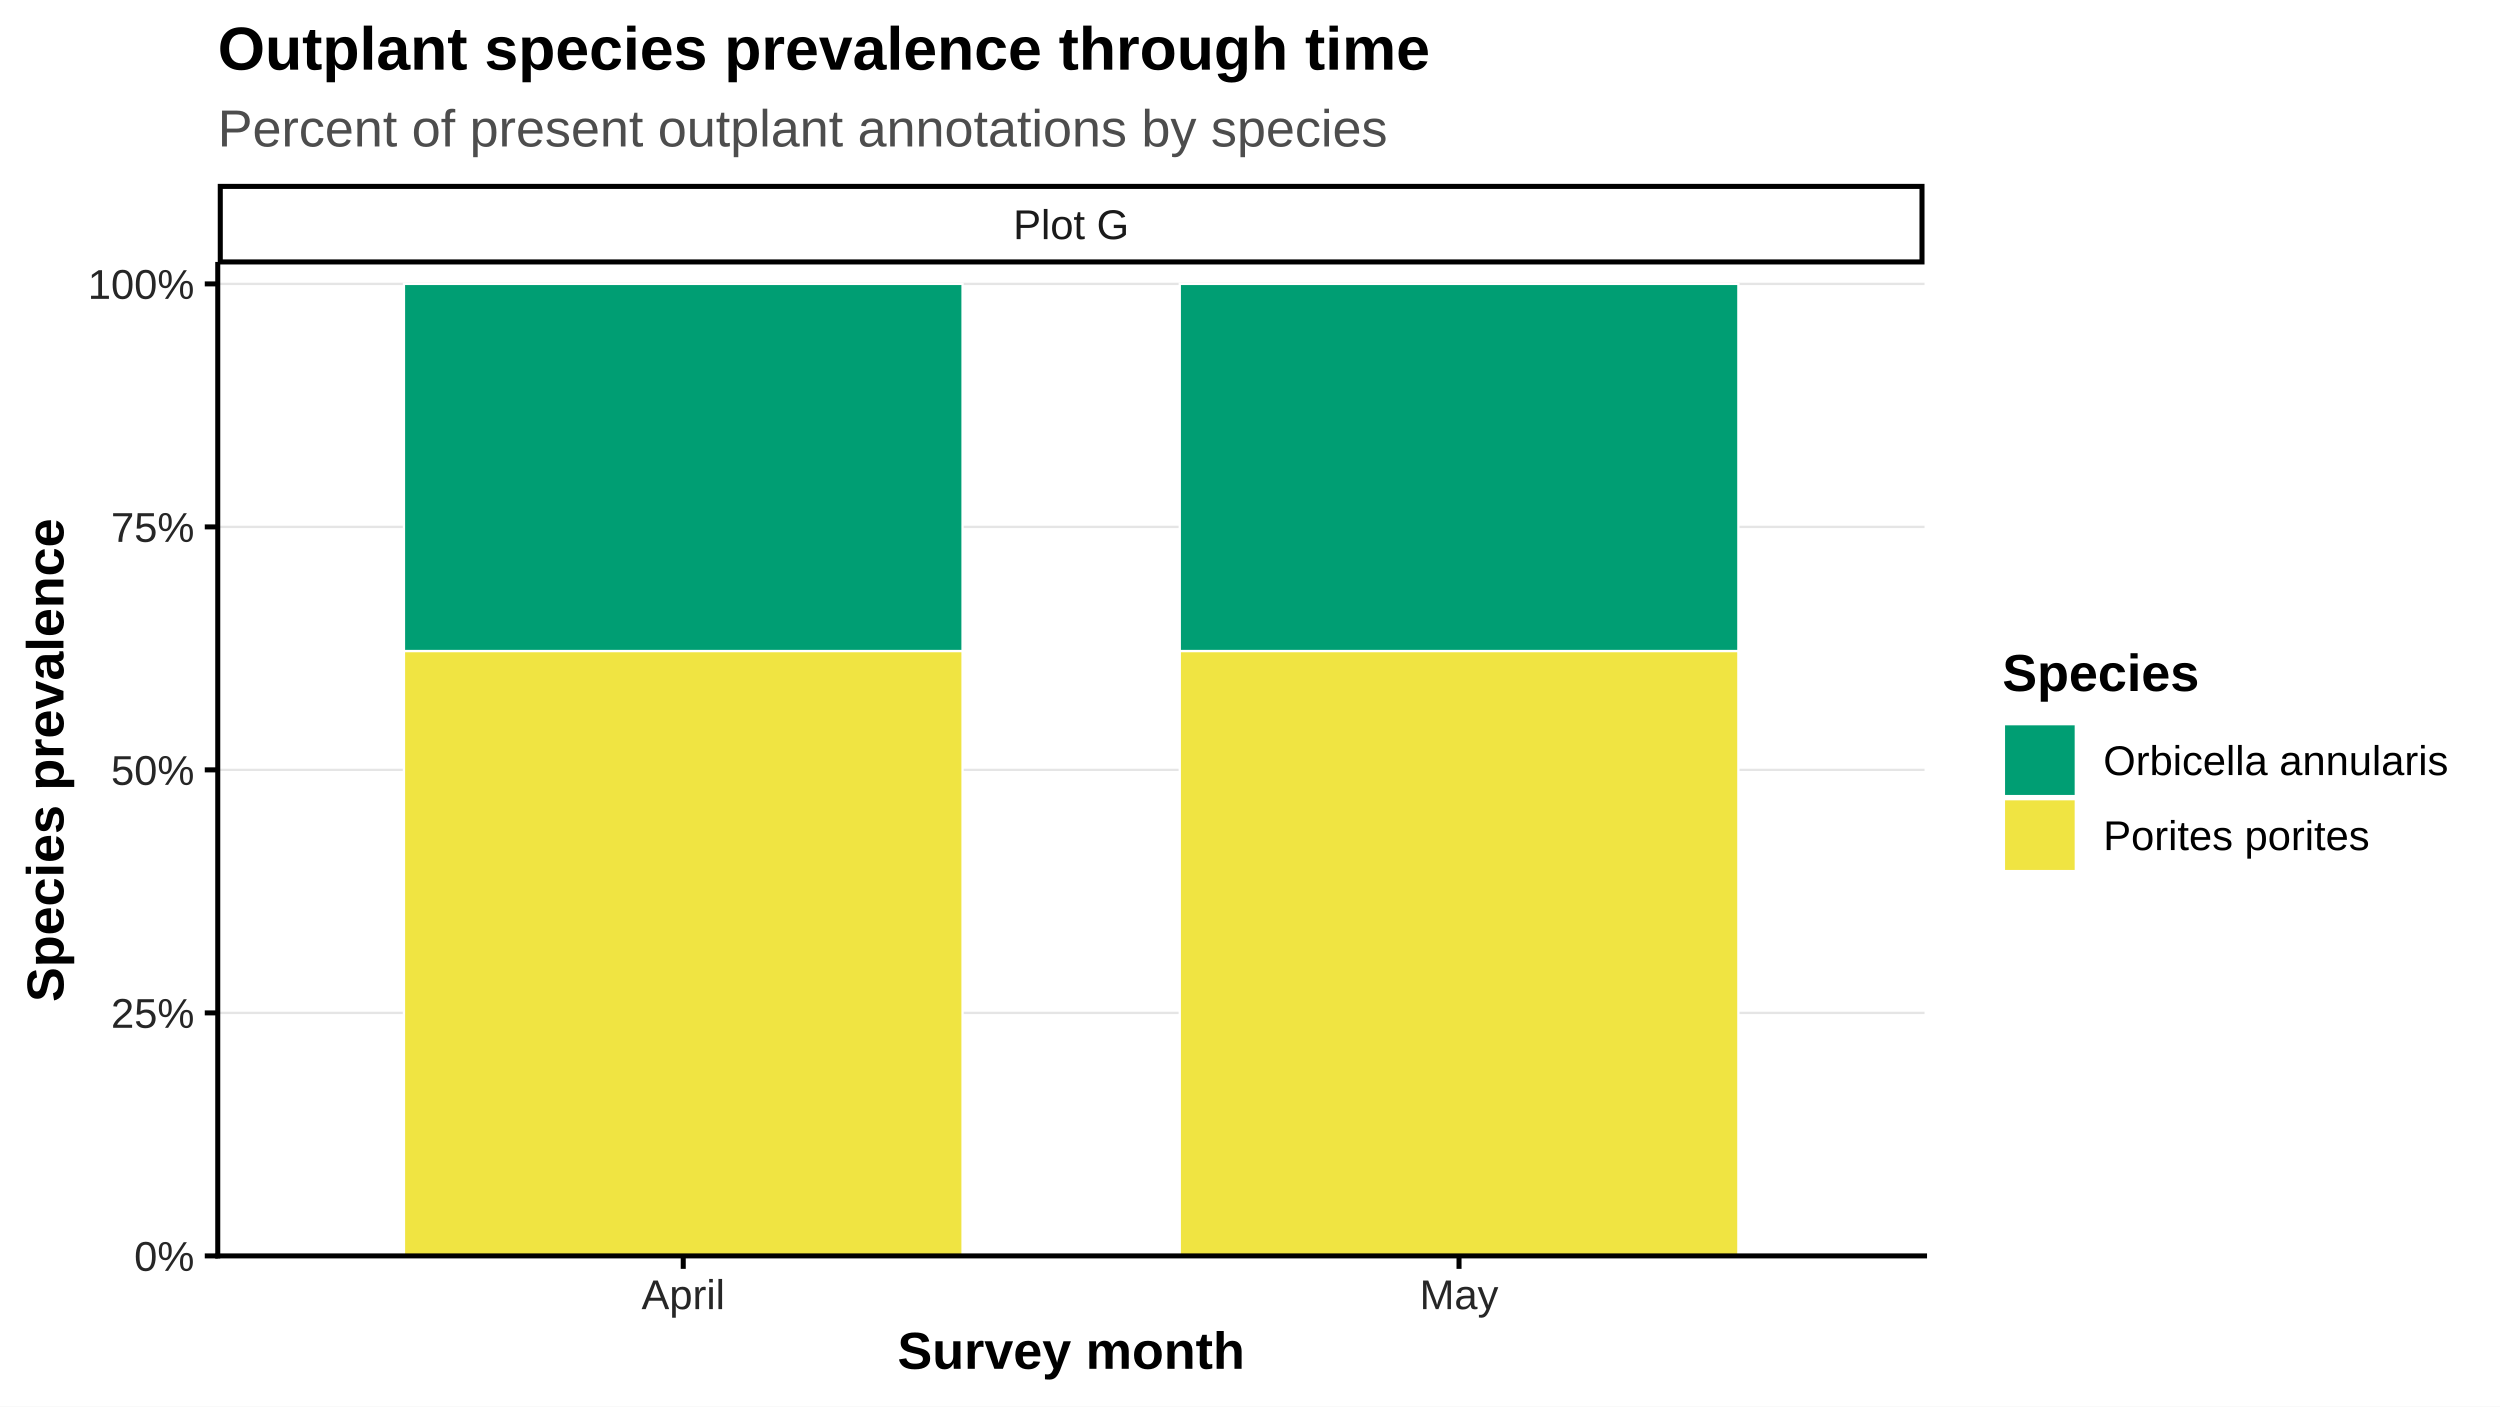
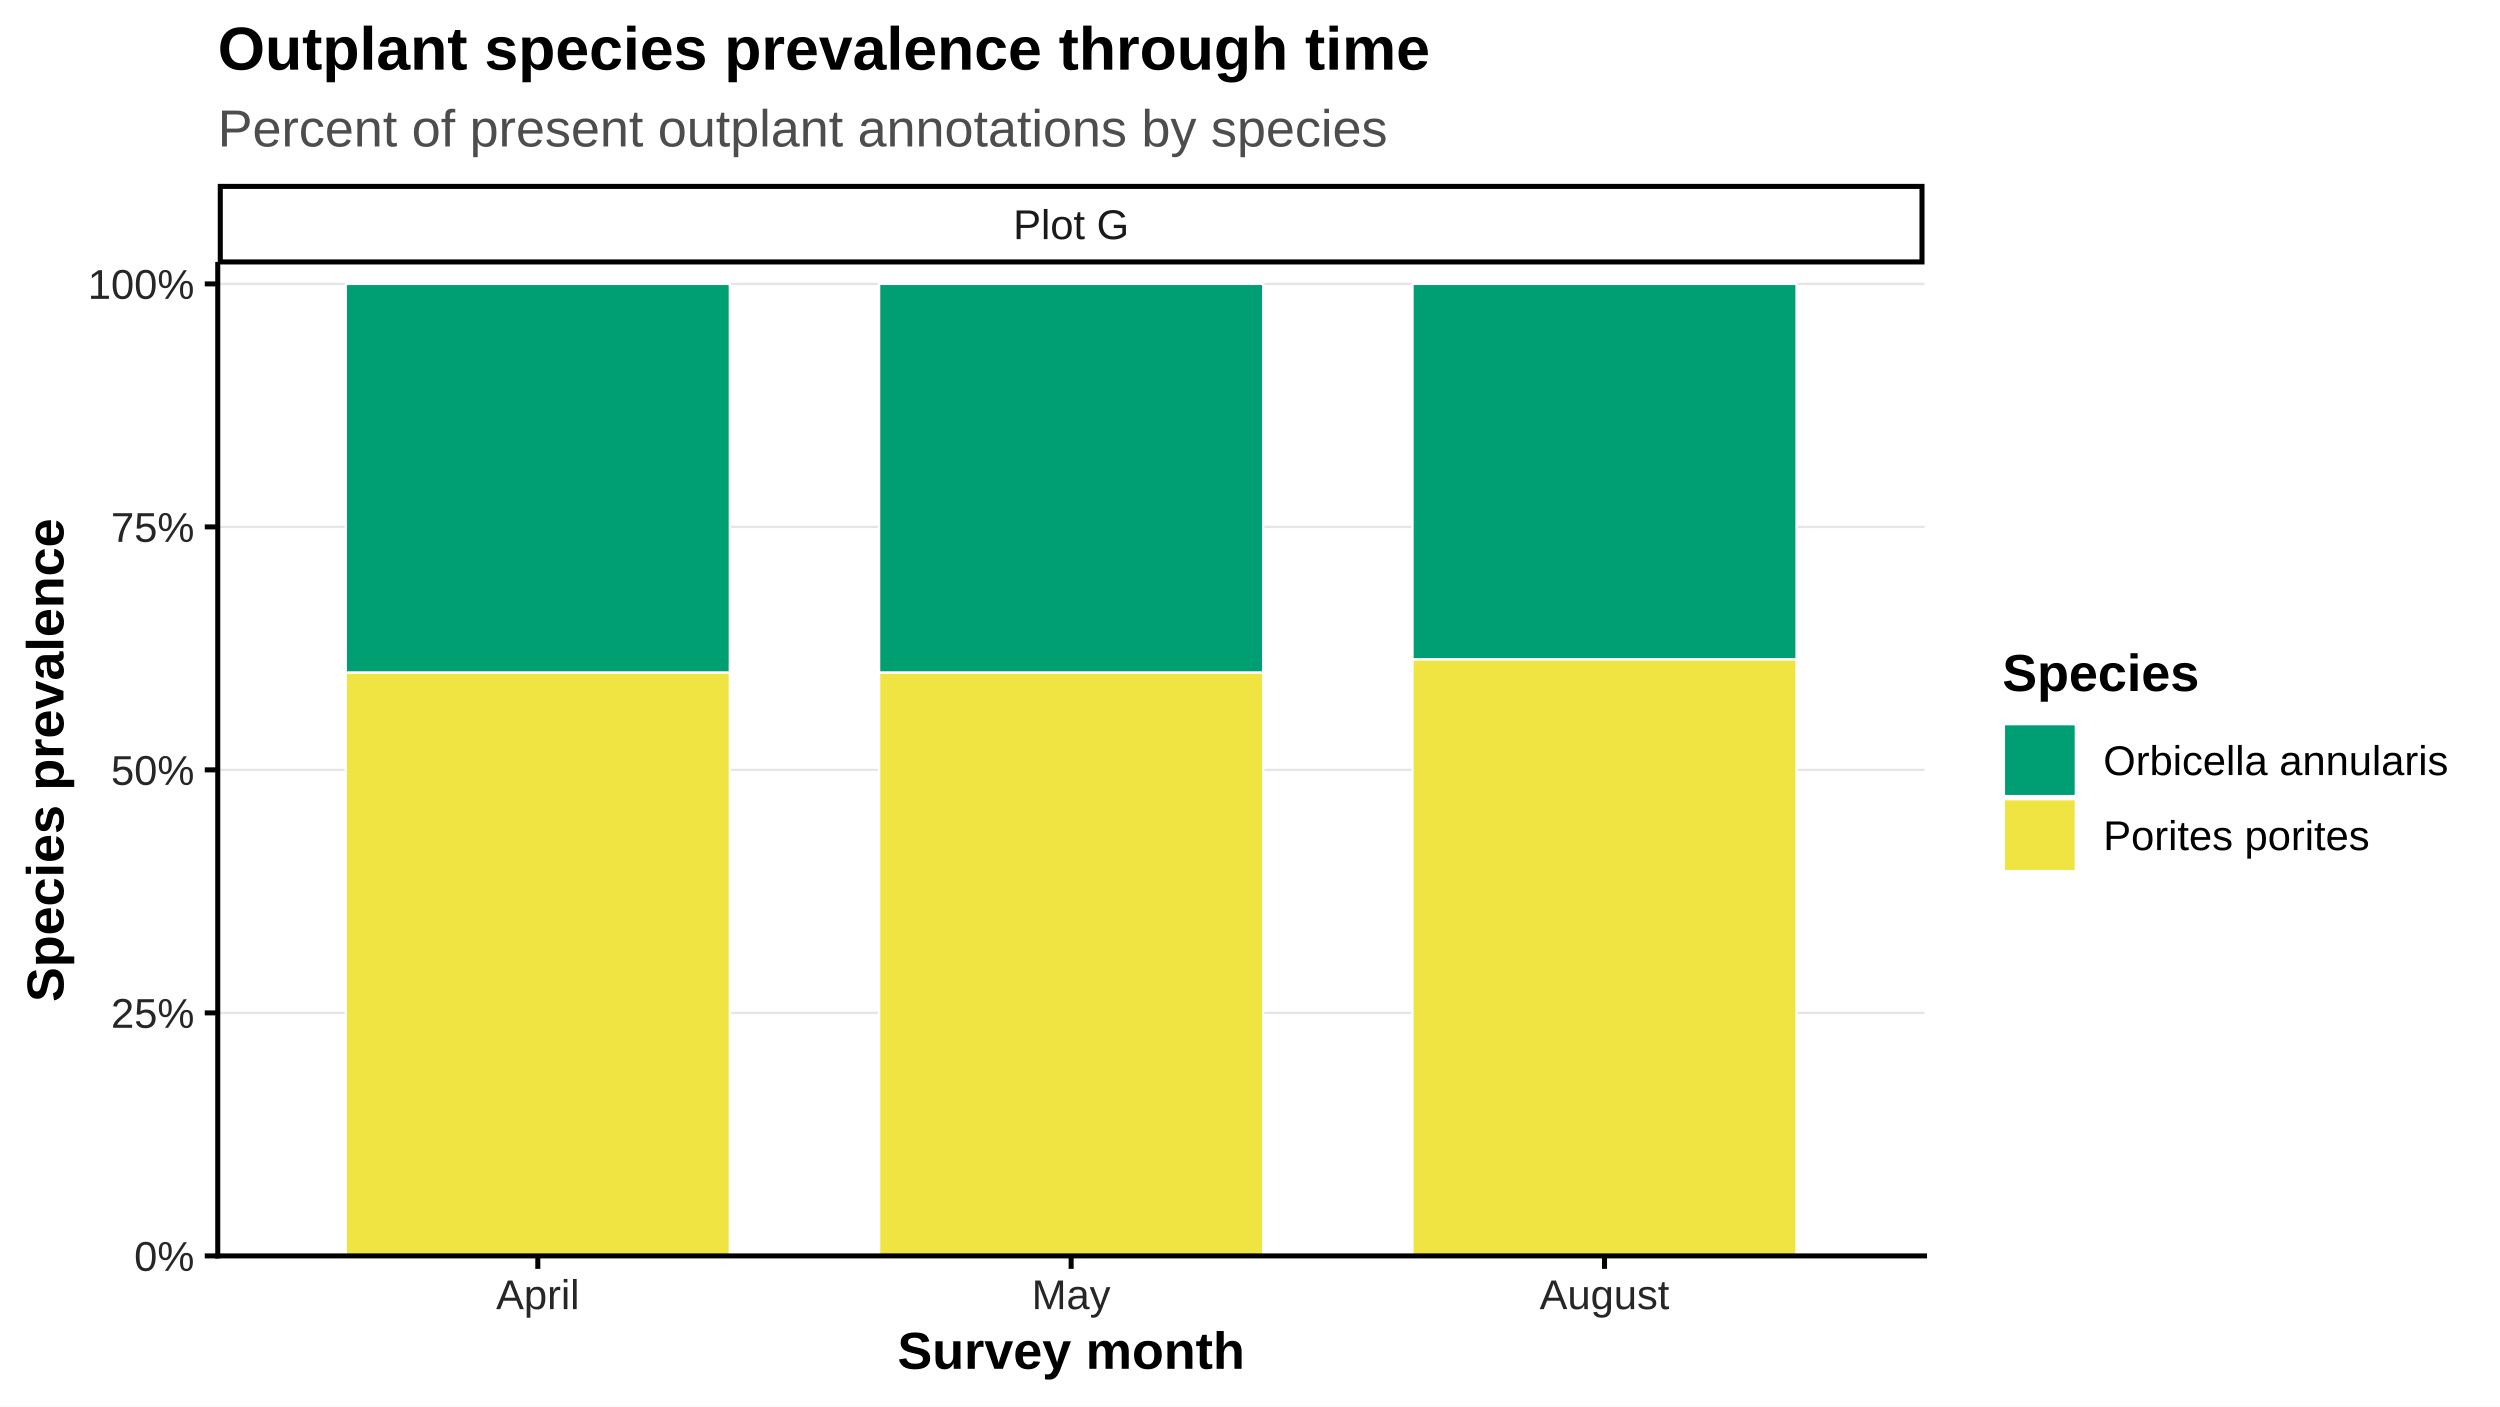
<svg xmlns="http://www.w3.org/2000/svg" class="svglite" width="576.00pt" height="324.00pt" viewBox="0 0 576.00 324.00">
  <defs>
    <style type="text/css">
    .svglite line, .svglite polyline, .svglite polygon, .svglite path, .svglite rect, .svglite circle {
      fill: none;
      stroke: #000000;
      stroke-linecap: round;
      stroke-linejoin: round;
      stroke-miterlimit: 10.00;
    }
    .svglite text {
      white-space: pre;
    }
  </style>
  </defs>
  <rect width="100%" height="100%" style="stroke: none; fill: #FFFFFF;" />
  <defs>
    <clipPath id="cpMC4wMHw1NzYuMDB8MC4wMHwzMjQuMDA=">
      <rect x="0.00" y="0.00" width="576.00" height="324.00" />
    </clipPath>
  </defs>
  <g clip-path="url(#cpMC4wMHw1NzYuMDB8MC4wMHwzMjQuMDA=)">
    <rect x="0.00" y="0.00" width="576.00" height="324.00" style="stroke-width: 1.16; stroke: #FFFFFF; fill: #FFFFFF;" />
  </g>
  <defs>
    <clipPath id="cpNTAuMTd8NDQzLjQxfDYwLjkzfDI4OS4zNg==">
      <rect x="50.17" y="60.93" width="393.24" height="228.42" />
    </clipPath>
  </defs>
  <g clip-path="url(#cpNTAuMTd8NDQzLjQxfDYwLjkzfDI4OS4zNg==)">
    <rect x="50.17" y="60.93" width="393.24" height="228.42" style="stroke-width: 1.16; stroke: none; fill: #FFFFFF;" />
    <polyline points="50.17,289.36 443.41,289.36 " style="stroke-width: 0.53; stroke: #E5E5E5; stroke-linecap: butt;" />
    <polyline points="50.17,233.37 443.41,233.37 " style="stroke-width: 0.53; stroke: #E5E5E5; stroke-linecap: butt;" />
    <polyline points="50.17,177.38 443.41,177.38 " style="stroke-width: 0.53; stroke: #E5E5E5; stroke-linecap: butt;" />
    <polyline points="50.17,121.40 443.41,121.40 " style="stroke-width: 0.53; stroke: #E5E5E5; stroke-linecap: butt;" />
    <polyline points="50.17,65.41 443.41,65.41 " style="stroke-width: 0.53; stroke: #E5E5E5; stroke-linecap: butt;" />
-     <rect x="93.07" y="65.41" width="128.70" height="84.60" style="stroke-width: 0.53; stroke: #FFFFFF; stroke-linecap: butt; stroke-linejoin: miter; fill: #009E73;" />
-     <rect x="93.07" y="150.01" width="128.70" height="139.34" style="stroke-width: 0.53; stroke: #FFFFFF; stroke-linecap: butt; stroke-linejoin: miter; fill: #F0E442;" />
-     <rect x="271.82" y="65.41" width="128.70" height="84.60" style="stroke-width: 0.53; stroke: #FFFFFF; stroke-linecap: butt; stroke-linejoin: miter; fill: #009E73;" />
-     <rect x="271.82" y="150.01" width="128.70" height="139.34" style="stroke-width: 0.53; stroke: #FFFFFF; stroke-linecap: butt; stroke-linejoin: miter; fill: #F0E442;" />
+     <rect x="79.67" y="65.41" width="88.48" height="89.58" style="stroke-width: 0.53; stroke: #FFFFFF; stroke-linecap: butt; stroke-linejoin: miter; fill: #009E73;" />
+     <rect x="79.67" y="154.99" width="88.48" height="134.37" style="stroke-width: 0.53; stroke: #FFFFFF; stroke-linecap: butt; stroke-linejoin: miter; fill: #F0E442;" />
+     <rect x="202.55" y="65.41" width="88.48" height="89.58" style="stroke-width: 0.53; stroke: #FFFFFF; stroke-linecap: butt; stroke-linejoin: miter; fill: #009E73;" />
+     <rect x="202.55" y="154.99" width="88.48" height="134.37" style="stroke-width: 0.53; stroke: #FFFFFF; stroke-linecap: butt; stroke-linejoin: miter; fill: #F0E442;" />
+     <rect x="325.44" y="65.41" width="88.48" height="86.52" style="stroke-width: 0.53; stroke: #FFFFFF; stroke-linecap: butt; stroke-linejoin: miter; fill: #009E73;" />
+     <rect x="325.44" y="151.94" width="88.48" height="137.42" style="stroke-width: 0.53; stroke: #FFFFFF; stroke-linecap: butt; stroke-linejoin: miter; fill: #F0E442;" />
  </g>
  <g clip-path="url(#cpMC4wMHw1NzYuMDB8MC4wMHwzMjQuMDA=)">
</g>
  <defs>
    <clipPath id="cpNTAuMTd8NDQzLjQxfDQyLjM2fDYwLjkz">
      <rect x="50.17" y="42.36" width="393.24" height="18.57" />
    </clipPath>
  </defs>
  <g clip-path="url(#cpNTAuMTd8NDQzLjQxfDQyLjM2fDYwLjkz)">
    <rect x="50.17" y="42.36" width="393.24" height="18.57" style="stroke-width: 2.33; fill: #FFFFFF;" />
    <text x="246.79" y="55.09" text-anchor="middle" style="font-size: 9.60px;fill: #1A1A1A; font-family: &quot;Arial&quot;;" textLength="26.65px" lengthAdjust="spacingAndGlyphs">Plot G</text>
  </g>
  <g clip-path="url(#cpMC4wMHw1NzYuMDB8MC4wMHwzMjQuMDA=)">
    <polyline points="50.17,289.36 443.41,289.36 " style="stroke-width: 1.16; stroke-linecap: square;" />
-     <polyline points="157.42,292.35 157.42,289.36 " style="stroke-width: 1.16; stroke-linecap: butt;" />
-     <polyline points="336.16,292.35 336.16,289.36 " style="stroke-width: 1.16; stroke-linecap: butt;" />
-     <text x="157.42" y="301.62" text-anchor="middle" style="font-size: 9.60px;fill: #262626; font-family: &quot;Arial&quot;;" textLength="19.20px" lengthAdjust="spacingAndGlyphs">April</text>
-     <text x="336.16" y="301.62" text-anchor="middle" style="font-size: 9.60px;fill: #262626; font-family: &quot;Arial&quot;;" textLength="18.12px" lengthAdjust="spacingAndGlyphs">May</text>
+     <polyline points="123.91,292.35 123.91,289.36 " style="stroke-width: 1.16; stroke-linecap: butt;" />
+     <polyline points="246.79,292.35 246.79,289.36 " style="stroke-width: 1.16; stroke-linecap: butt;" />
+     <polyline points="369.68,292.35 369.68,289.36 " style="stroke-width: 1.16; stroke-linecap: butt;" />
+     <text x="123.91" y="301.62" text-anchor="middle" style="font-size: 9.60px;fill: #262626; font-family: &quot;Arial&quot;;" textLength="19.20px" lengthAdjust="spacingAndGlyphs">April</text>
+     <text x="246.79" y="301.62" text-anchor="middle" style="font-size: 9.60px;fill: #262626; font-family: &quot;Arial&quot;;" textLength="18.12px" lengthAdjust="spacingAndGlyphs">May</text>
+     <text x="369.68" y="301.62" text-anchor="middle" style="font-size: 9.60px;fill: #262626; font-family: &quot;Arial&quot;;" textLength="29.87px" lengthAdjust="spacingAndGlyphs">August</text>
    <polyline points="50.17,289.36 50.17,60.93 " style="stroke-width: 1.16; stroke-linecap: square;" />
    <text x="44.79" y="292.80" text-anchor="end" style="font-size: 9.60px;fill: #262626; font-family: &quot;Arial&quot;;" textLength="13.87px" lengthAdjust="spacingAndGlyphs">0%</text>
    <text x="44.79" y="236.81" text-anchor="end" style="font-size: 9.60px;fill: #262626; font-family: &quot;Arial&quot;;" textLength="19.20px" lengthAdjust="spacingAndGlyphs">25%</text>
    <text x="44.79" y="180.83" text-anchor="end" style="font-size: 9.60px;fill: #262626; font-family: &quot;Arial&quot;;" textLength="19.20px" lengthAdjust="spacingAndGlyphs">50%</text>
    <text x="44.79" y="124.84" text-anchor="end" style="font-size: 9.60px;fill: #262626; font-family: &quot;Arial&quot;;" textLength="19.20px" lengthAdjust="spacingAndGlyphs">75%</text>
    <text x="44.79" y="68.85" text-anchor="end" style="font-size: 9.60px;fill: #262626; font-family: &quot;Arial&quot;;" textLength="24.54px" lengthAdjust="spacingAndGlyphs">100%</text>
    <polyline points="47.18,289.36 50.17,289.36 " style="stroke-width: 1.16; stroke-linecap: butt;" />
    <polyline points="47.18,233.37 50.17,233.37 " style="stroke-width: 1.16; stroke-linecap: butt;" />
    <polyline points="47.18,177.38 50.17,177.38 " style="stroke-width: 1.16; stroke-linecap: butt;" />
    <polyline points="47.18,121.40 50.17,121.40 " style="stroke-width: 1.16; stroke-linecap: butt;" />
    <polyline points="47.18,65.41 50.17,65.41 " style="stroke-width: 1.16; stroke-linecap: butt;" />
    <text x="246.79" y="315.37" text-anchor="middle" style="font-size: 12.00px; font-weight: bold; font-family: &quot;Arial&quot;;" textLength="80.02px" lengthAdjust="spacingAndGlyphs">Survey month</text>
    <text transform="translate(14.62,175.15) rotate(-90)" text-anchor="middle" style="font-size: 12.00px; font-weight: bold; font-family: &quot;Arial&quot;;" textLength="111.41px" lengthAdjust="spacingAndGlyphs">Species prevalence</text>
    <rect x="455.36" y="143.25" width="114.66" height="63.78" style="stroke-width: 1.16; stroke: none; fill: #FFFFFF;" />
    <text x="461.34" y="159.20" style="font-size: 12.00px; font-weight: bold; font-family: &quot;Arial&quot;;" textLength="45.37px" lengthAdjust="spacingAndGlyphs">Species</text>
    <rect x="461.34" y="166.50" width="17.28" height="17.28" style="stroke-width: 1.16; stroke: none; fill: #FFFFFF;" />
    <rect x="461.70" y="166.85" width="16.57" height="16.57" style="stroke-width: 0.53; stroke: #FFFFFF; stroke-linecap: butt; stroke-linejoin: miter; fill: #009E73;" />
    <rect x="461.34" y="183.78" width="17.28" height="17.28" style="stroke-width: 1.16; stroke: none; fill: #FFFFFF;" />
    <rect x="461.70" y="184.13" width="16.57" height="16.57" style="stroke-width: 0.53; stroke: #FFFFFF; stroke-linecap: butt; stroke-linejoin: miter; fill: #F0E442;" />
    <text x="484.60" y="178.58" style="font-size: 9.60px; font-family: &quot;Arial&quot;;" textLength="79.44px" lengthAdjust="spacingAndGlyphs">Orbicella annularis</text>
    <text x="484.60" y="195.86" style="font-size: 9.60px; font-family: &quot;Arial&quot;;" textLength="61.32px" lengthAdjust="spacingAndGlyphs">Porites porites</text>
    <text x="50.17" y="33.74" style="font-size: 12.00px;fill: #4D4D4D; font-family: &quot;Arial&quot;;" textLength="269.50px" lengthAdjust="spacingAndGlyphs">Percent of present outplant annotations by species</text>
    <text x="50.17" y="16.05" style="font-size: 14.00px; font-weight: bold; font-family: &quot;Arial&quot;;" textLength="279.17px" lengthAdjust="spacingAndGlyphs">Outplant species prevalence through time</text>
  </g>
</svg>
